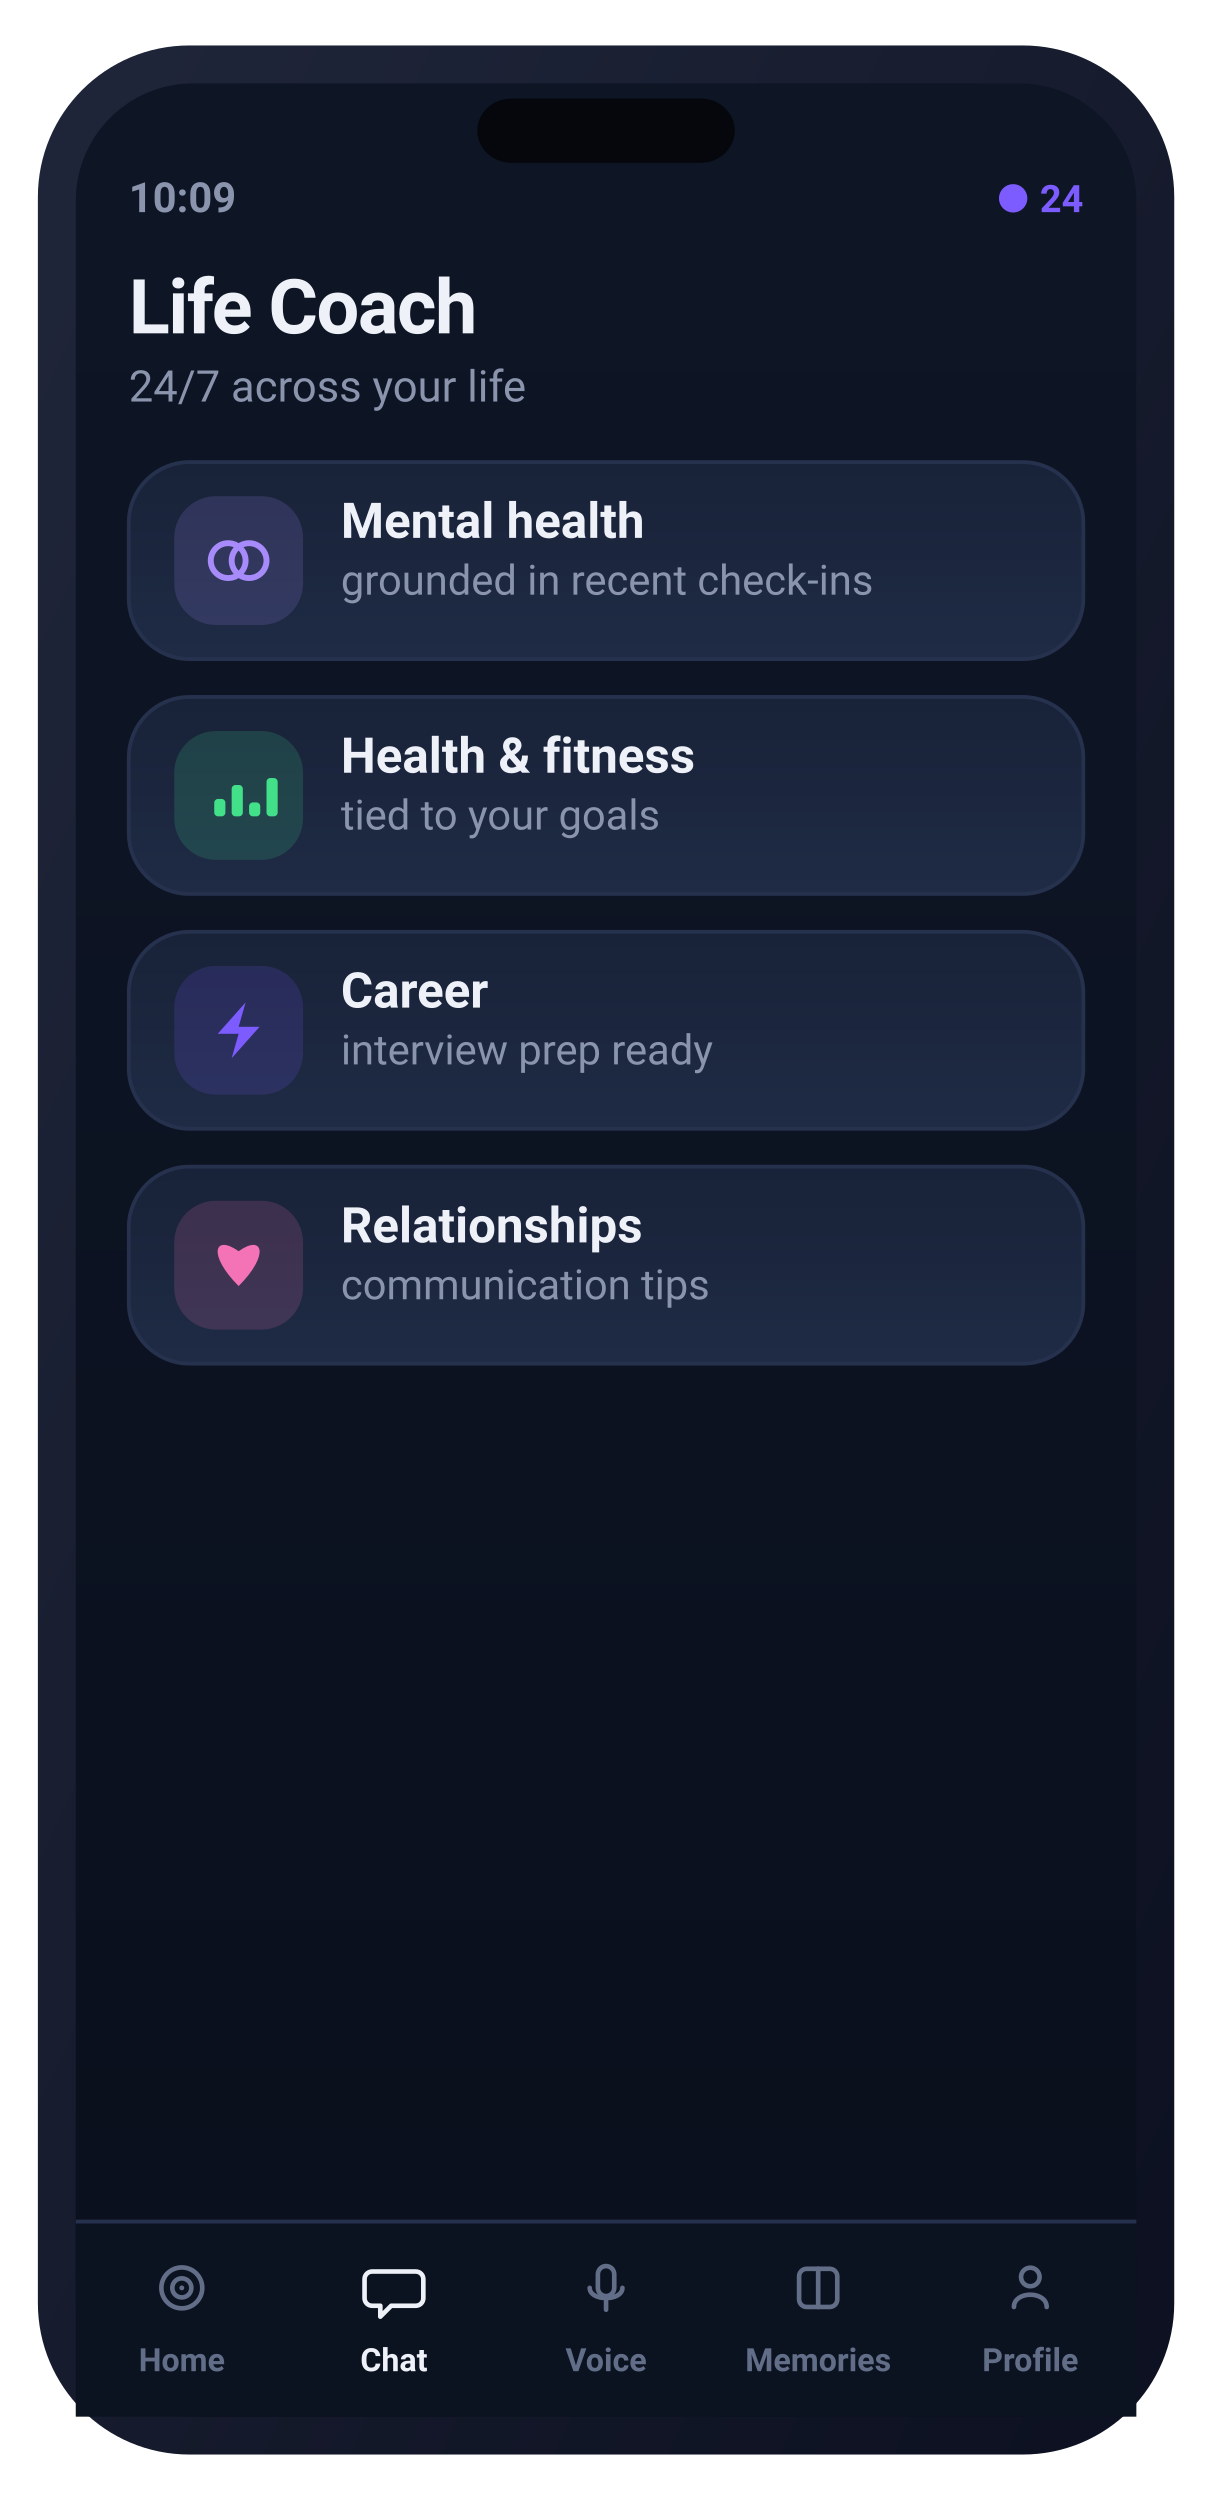
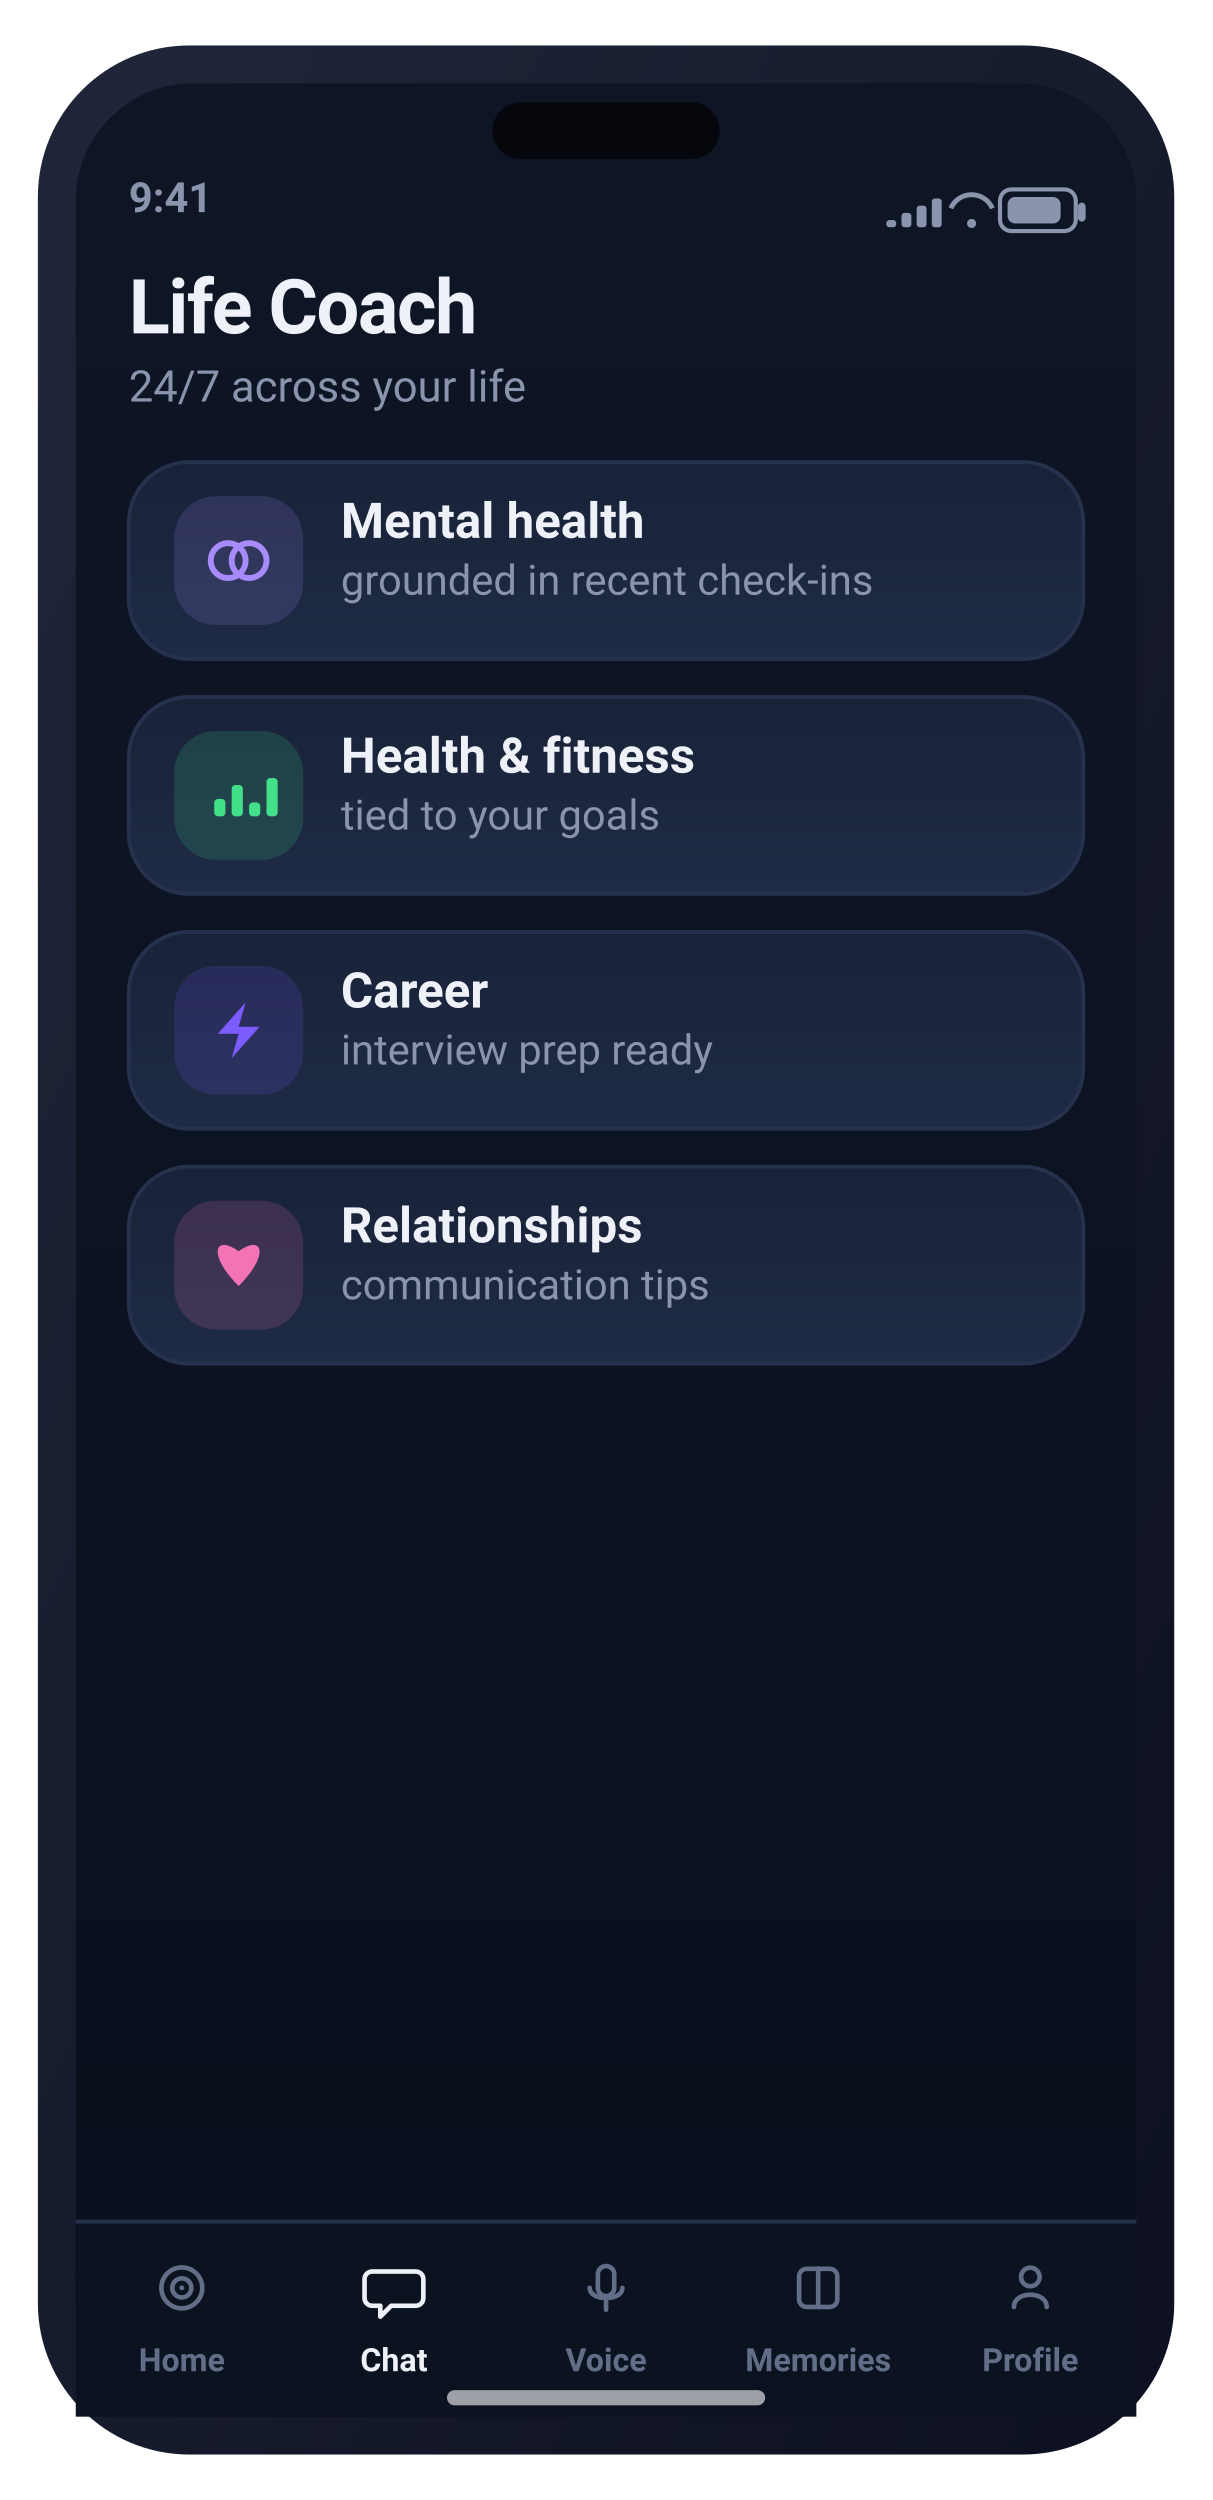
<svg xmlns="http://www.w3.org/2000/svg" width="320" height="660" viewBox="0 0 320 660" role="img" aria-label="Life Coach screen">
  <defs>
    <linearGradient id="gScr" x1="0" y1="0" x2="0" y2="1">
      <stop offset="0" stop-color="#0e1626" />
      <stop offset="1" stop-color="#0a0f1c" />
    </linearGradient>
    <linearGradient id="gFrame" x1="0" y1="0" x2="1" y2="1">
      <stop offset="0" stop-color="#20263a" />
      <stop offset="1" stop-color="#0c1020" />
    </linearGradient>
    <linearGradient id="gCard" x1="0" y1="0" x2="0" y2="1">
      <stop offset="0" stop-color="#182238" />
      <stop offset="1" stop-color="#1f2b45" />
    </linearGradient>
    <linearGradient id="gBrand" x1="0" y1="0" x2="1" y2="0">
      <stop offset="0" stop-color="#7c5cff" />
      <stop offset="1" stop-color="#3aa0ff" />
    </linearGradient>
    <linearGradient id="gEmer" x1="0" y1="0" x2="0" y2="1">
      <stop offset="0" stop-color="#ff5b52" />
      <stop offset="1" stop-color="#ff3b30" />
    </linearGradient>
    <linearGradient id="mV" x1="0" y1="0" x2="1" y2="0">
      <stop offset="0" stop-color="#7c5cff" />
      <stop offset="1" stop-color="#3aa0ff" />
    </linearGradient>
    <linearGradient id="mO" x1="0" y1="0" x2="1" y2="0">
      <stop offset="0" stop-color="#f7b731" />
      <stop offset="1" stop-color="#ff7a45" />
    </linearGradient>
    <linearGradient id="mG" x1="0" y1="0" x2="1" y2="0">
      <stop offset="0" stop-color="#2fd27a" />
      <stop offset="1" stop-color="#43e08a" />
    </linearGradient>
    <radialGradient id="orb" cx="34%" cy="30%" r="75%">
      <stop offset="0" stop-color="#c3b0ff" />
      <stop offset="42%" stop-color="#7c5cff" />
      <stop offset="80%" stop-color="#2f6cf0" />
      <stop offset="100%" stop-color="#14204a" />
    </radialGradient>
  </defs>
  <rect x="10.0" y="12.0" width="300.0" height="636.0" rx="40" fill="url(#gFrame)" />
  <rect x="20.0" y="22.0" width="280.0" height="616.0" rx="31" fill="url(#gScr)" />
-   <rect x="126.0" y="26.0" width="68.0" height="17.0" rx="9" fill="#05070d" />
-   <text x="34.0" y="56.0" font-family="-apple-system,BlinkMacSystemFont,'SF Pro Text','Segoe UI',Roboto,system-ui,sans-serif" font-size="11" font-weight="600" fill="#8a94ad" text-anchor="start">10:09</text>
-   <text x="286.0" y="56.0" font-family="-apple-system,BlinkMacSystemFont,'SF Pro Text','Segoe UI',Roboto,system-ui,sans-serif" font-size="10" font-weight="700" fill="#7c5cff" text-anchor="end">● 24</text>
+   <rect x="130.0" y="27.0" width="60.0" height="15.0" rx="7.5" fill="#05070d" />
+   <text x="34.0" y="56.0" font-family="-apple-system,BlinkMacSystemFont,'SF Pro Text','Segoe UI',Roboto,system-ui,sans-serif" font-size="11" font-weight="600" fill="#8a94ad" text-anchor="start">9:41</text>
+   <rect x="264.0" y="50.0" width="20.0" height="11.0" rx="3" fill="none" stroke="#8a94ad" stroke-width="1.1" />
+   <rect x="266.0" y="52.0" width="14.0" height="7.0" rx="2" fill="#8a94ad" />
+   <rect x="284.6" y="53.5" width="2.0" height="5.0" rx="1" fill="#8a94ad" />
+   <path d="M251 55 a6 6 0 0 1 11 0" fill="none" stroke="#8a94ad" stroke-width="1.3" />
+   <circle cx="256.5" cy="59" r="1.2" fill="#8a94ad" />
+   <rect x="234.0" y="58.1" width="2.6" height="1.9" rx="0.8" fill="#8a94ad" />
+   <rect x="238.0" y="56.2" width="2.6" height="3.8" rx="0.8" fill="#8a94ad" />
+   <rect x="242.0" y="54.3" width="2.6" height="5.7" rx="0.8" fill="#8a94ad" />
+   <rect x="246.0" y="52.4" width="2.6" height="7.6" rx="0.8" fill="#8a94ad" />
  <text x="34.0" y="88.0" font-family="-apple-system,BlinkMacSystemFont,'SF Pro Text','Segoe UI',Roboto,system-ui,sans-serif" font-size="20" font-weight="700" fill="#eef1f7" text-anchor="start" letter-spacing="-0.4">Life Coach</text>
  <text x="34.0" y="106.0" font-family="-apple-system,BlinkMacSystemFont,'SF Pro Text','Segoe UI',Roboto,system-ui,sans-serif" font-size="11.5" font-weight="400" fill="#8a94ad" text-anchor="start">24/7 across your life</text>
  <rect x="34.0" y="122.0" width="252.0" height="52.0" rx="16" fill="url(#gCard)" stroke="#26314e" stroke-width="1" />
  <rect x="46.0" y="131.0" width="34.0" height="34.0" rx="11" fill="rgba(167,139,250,0.16)" />
  <circle cx="60.24" cy="148.0" r="4.6" fill="none" stroke="#a78bfa" stroke-width="1.56" stroke-linecap="round" stroke-linejoin="round" />
  <circle cx="65.76" cy="148.0" r="4.6" fill="none" stroke="#a78bfa" stroke-width="1.56" stroke-linecap="round" stroke-linejoin="round" />
  <text x="90.0" y="142.0" font-family="-apple-system,BlinkMacSystemFont,'SF Pro Text','Segoe UI',Roboto,system-ui,sans-serif" font-size="13" font-weight="600" fill="#eef1f7" text-anchor="start">Mental health</text>
  <text x="90.0" y="157.0" font-family="-apple-system,BlinkMacSystemFont,'SF Pro Text','Segoe UI',Roboto,system-ui,sans-serif" font-size="11" font-weight="400" fill="#8a94ad" text-anchor="start">grounded in recent check-ins</text>
  <rect x="34.0" y="184.0" width="252.0" height="52.0" rx="16" fill="url(#gCard)" stroke="#26314e" stroke-width="1" />
  <rect x="46.0" y="193.0" width="34.0" height="34.0" rx="11" fill="rgba(67,224,138,0.16)" />
  <rect x="56.56" y="210.92" width="2.944" height="4.6" rx="1" fill="#43e08a" />
  <rect x="61.16" y="207.24" width="2.944" height="8.28" rx="1" fill="#43e08a" />
  <rect x="65.76" y="211.84" width="2.944" height="3.68" rx="1" fill="#43e08a" />
  <rect x="70.36" y="205.4" width="2.944" height="10.12" rx="1" fill="#43e08a" />
  <text x="90.0" y="204.0" font-family="-apple-system,BlinkMacSystemFont,'SF Pro Text','Segoe UI',Roboto,system-ui,sans-serif" font-size="13" font-weight="600" fill="#eef1f7" text-anchor="start">Health &amp; fitness</text>
  <text x="90.0" y="219.0" font-family="-apple-system,BlinkMacSystemFont,'SF Pro Text','Segoe UI',Roboto,system-ui,sans-serif" font-size="11" font-weight="400" fill="#8a94ad" text-anchor="start">tied to your goals</text>
  <rect x="34.0" y="246.0" width="252.0" height="52.0" rx="16" fill="url(#gCard)" stroke="#26314e" stroke-width="1" />
  <rect x="46.0" y="255.0" width="34.0" height="34.0" rx="11" fill="rgba(124,92,255,0.16)" />
  <path d="M64.84 264.64 L57.48 272.92 L63 272.92 L61.16 279.36 L68.52 271.08 L63 271.08 Z" fill="#7c5cff" />
  <text x="90.0" y="266.0" font-family="-apple-system,BlinkMacSystemFont,'SF Pro Text','Segoe UI',Roboto,system-ui,sans-serif" font-size="13" font-weight="600" fill="#eef1f7" text-anchor="start">Career</text>
  <text x="90.0" y="281.0" font-family="-apple-system,BlinkMacSystemFont,'SF Pro Text','Segoe UI',Roboto,system-ui,sans-serif" font-size="11" font-weight="400" fill="#8a94ad" text-anchor="start">interview prep ready</text>
  <rect x="34.0" y="308.0" width="252.0" height="52.0" rx="16" fill="url(#gCard)" stroke="#26314e" stroke-width="1" />
  <rect x="46.0" y="317.0" width="34.0" height="34.0" rx="11" fill="rgba(244,114,182,0.16)" />
  <path d="M63 339.52 C54.72 331.24,56.56 325.72,63 330.32 C69.44 325.72,71.28 331.24,63 339.52 Z" fill="#f472b6" />
  <text x="90.0" y="328.0" font-family="-apple-system,BlinkMacSystemFont,'SF Pro Text','Segoe UI',Roboto,system-ui,sans-serif" font-size="13" font-weight="600" fill="#eef1f7" text-anchor="start">Relationships</text>
  <text x="90.0" y="343.0" font-family="-apple-system,BlinkMacSystemFont,'SF Pro Text','Segoe UI',Roboto,system-ui,sans-serif" font-size="11" font-weight="400" fill="#8a94ad" text-anchor="start">communication tips</text>
  <rect x="20.0" y="586.0" width="280.0" height="52.0" rx="0" fill="#0b1220" />
  <rect x="20" y="586" width="280" height="1" fill="#26314e" />
  <circle cx="48.0" cy="604" r="5.4" fill="none" stroke="#626d88" stroke-width="1.22" stroke-linecap="round" stroke-linejoin="round" />
  <circle cx="48.0" cy="604" r="2.52" fill="none" stroke="#626d88" stroke-width="1.22" stroke-linecap="round" stroke-linejoin="round" />
  <circle cx="48.0" cy="604" r="0.648" fill="#626d88" />
  <text x="48.0" y="626.0" font-family="-apple-system,BlinkMacSystemFont,'SF Pro Text','Segoe UI',Roboto,system-ui,sans-serif" font-size="8.5" font-weight="600" fill="#626d88" text-anchor="middle">Home</text>
  <path d="M98.24 599.68 h11.52 a2 2 0 0 1 2 2 v5.04 a2 2 0 0 1 -2 2 h-6.48 l-2.88 2.88 v-2.88 h-2.16 a2 2 0 0 1 -2 -2 v-5.04 a2 2 0 0 1 2 -2 Z" fill="none" stroke="#eef1f7" stroke-width="1.22" stroke-linecap="round" stroke-linejoin="round" />
  <text x="104.0" y="626.0" font-family="-apple-system,BlinkMacSystemFont,'SF Pro Text','Segoe UI',Roboto,system-ui,sans-serif" font-size="8.5" font-weight="600" fill="#eef1f7" text-anchor="middle">Chat</text>
  <rect x="157.84" y="598.24" width="4.32" height="7.92" rx="2.16" fill="none" stroke="#626d88" stroke-width="1.22" stroke-linecap="round" stroke-linejoin="round" />
  <path d="M155.68 604 c0 3.6 8.64 3.6 8.64 0 M160.0 607.6 v2.16" fill="none" stroke="#626d88" stroke-width="1.22" stroke-linecap="round" stroke-linejoin="round" />
  <text x="160.0" y="626.0" font-family="-apple-system,BlinkMacSystemFont,'SF Pro Text','Segoe UI',Roboto,system-ui,sans-serif" font-size="8.5" font-weight="600" fill="#626d88" text-anchor="middle">Voice</text>
  <rect x="210.96" y="598.96" width="10.08" height="10.08" rx="2" fill="none" stroke="#626d88" stroke-width="1.22" stroke-linecap="round" stroke-linejoin="round" />
  <path d="M216.0 598.96 v10.08" fill="none" stroke="#626d88" stroke-width="1.22" stroke-linecap="round" stroke-linejoin="round" />
  <text x="216.0" y="626.0" font-family="-apple-system,BlinkMacSystemFont,'SF Pro Text','Segoe UI',Roboto,system-ui,sans-serif" font-size="8.5" font-weight="600" fill="#626d88" text-anchor="middle">Memories</text>
  <circle cx="272.0" cy="601.12" r="2.448" fill="none" stroke="#626d88" stroke-width="1.22" stroke-linecap="round" stroke-linejoin="round" />
  <path d="M267.68 609.04 c0 -4.32 8.64 -4.32 8.64 0" fill="none" stroke="#626d88" stroke-width="1.22" stroke-linecap="round" stroke-linejoin="round" />
  <text x="272.0" y="626.0" font-family="-apple-system,BlinkMacSystemFont,'SF Pro Text','Segoe UI',Roboto,system-ui,sans-serif" font-size="8.5" font-weight="600" fill="#626d88" text-anchor="middle">Profile</text>
+   <rect x="118.0" y="631.0" width="84.0" height="4.0" rx="2" fill="rgba(255,255,255,0.6)" />
</svg>
